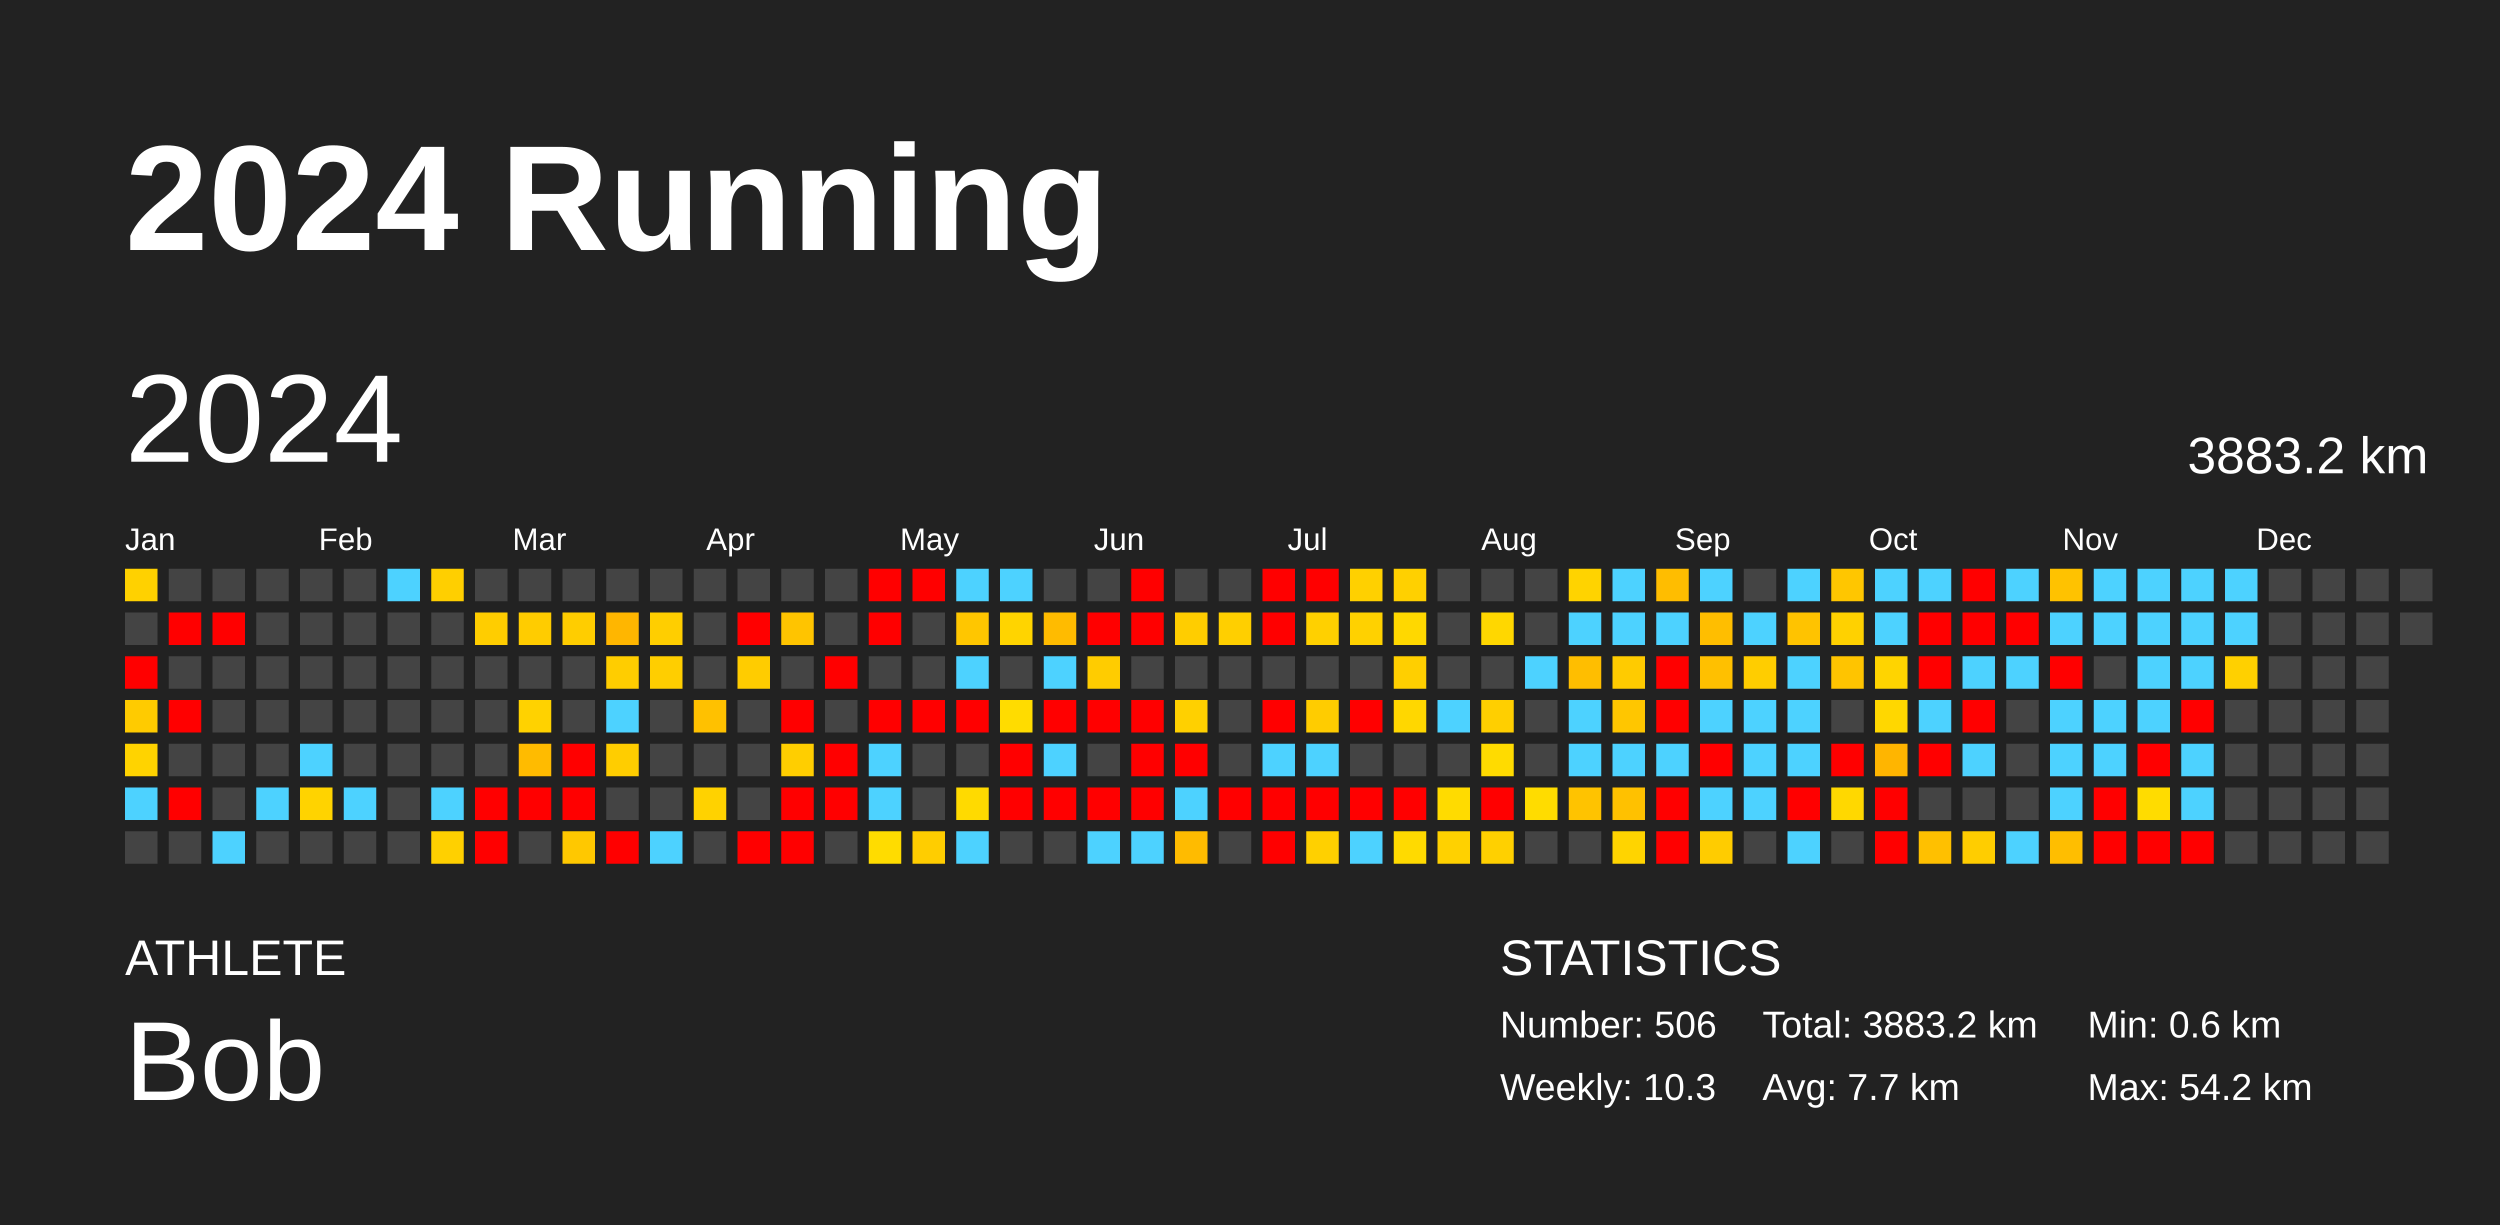
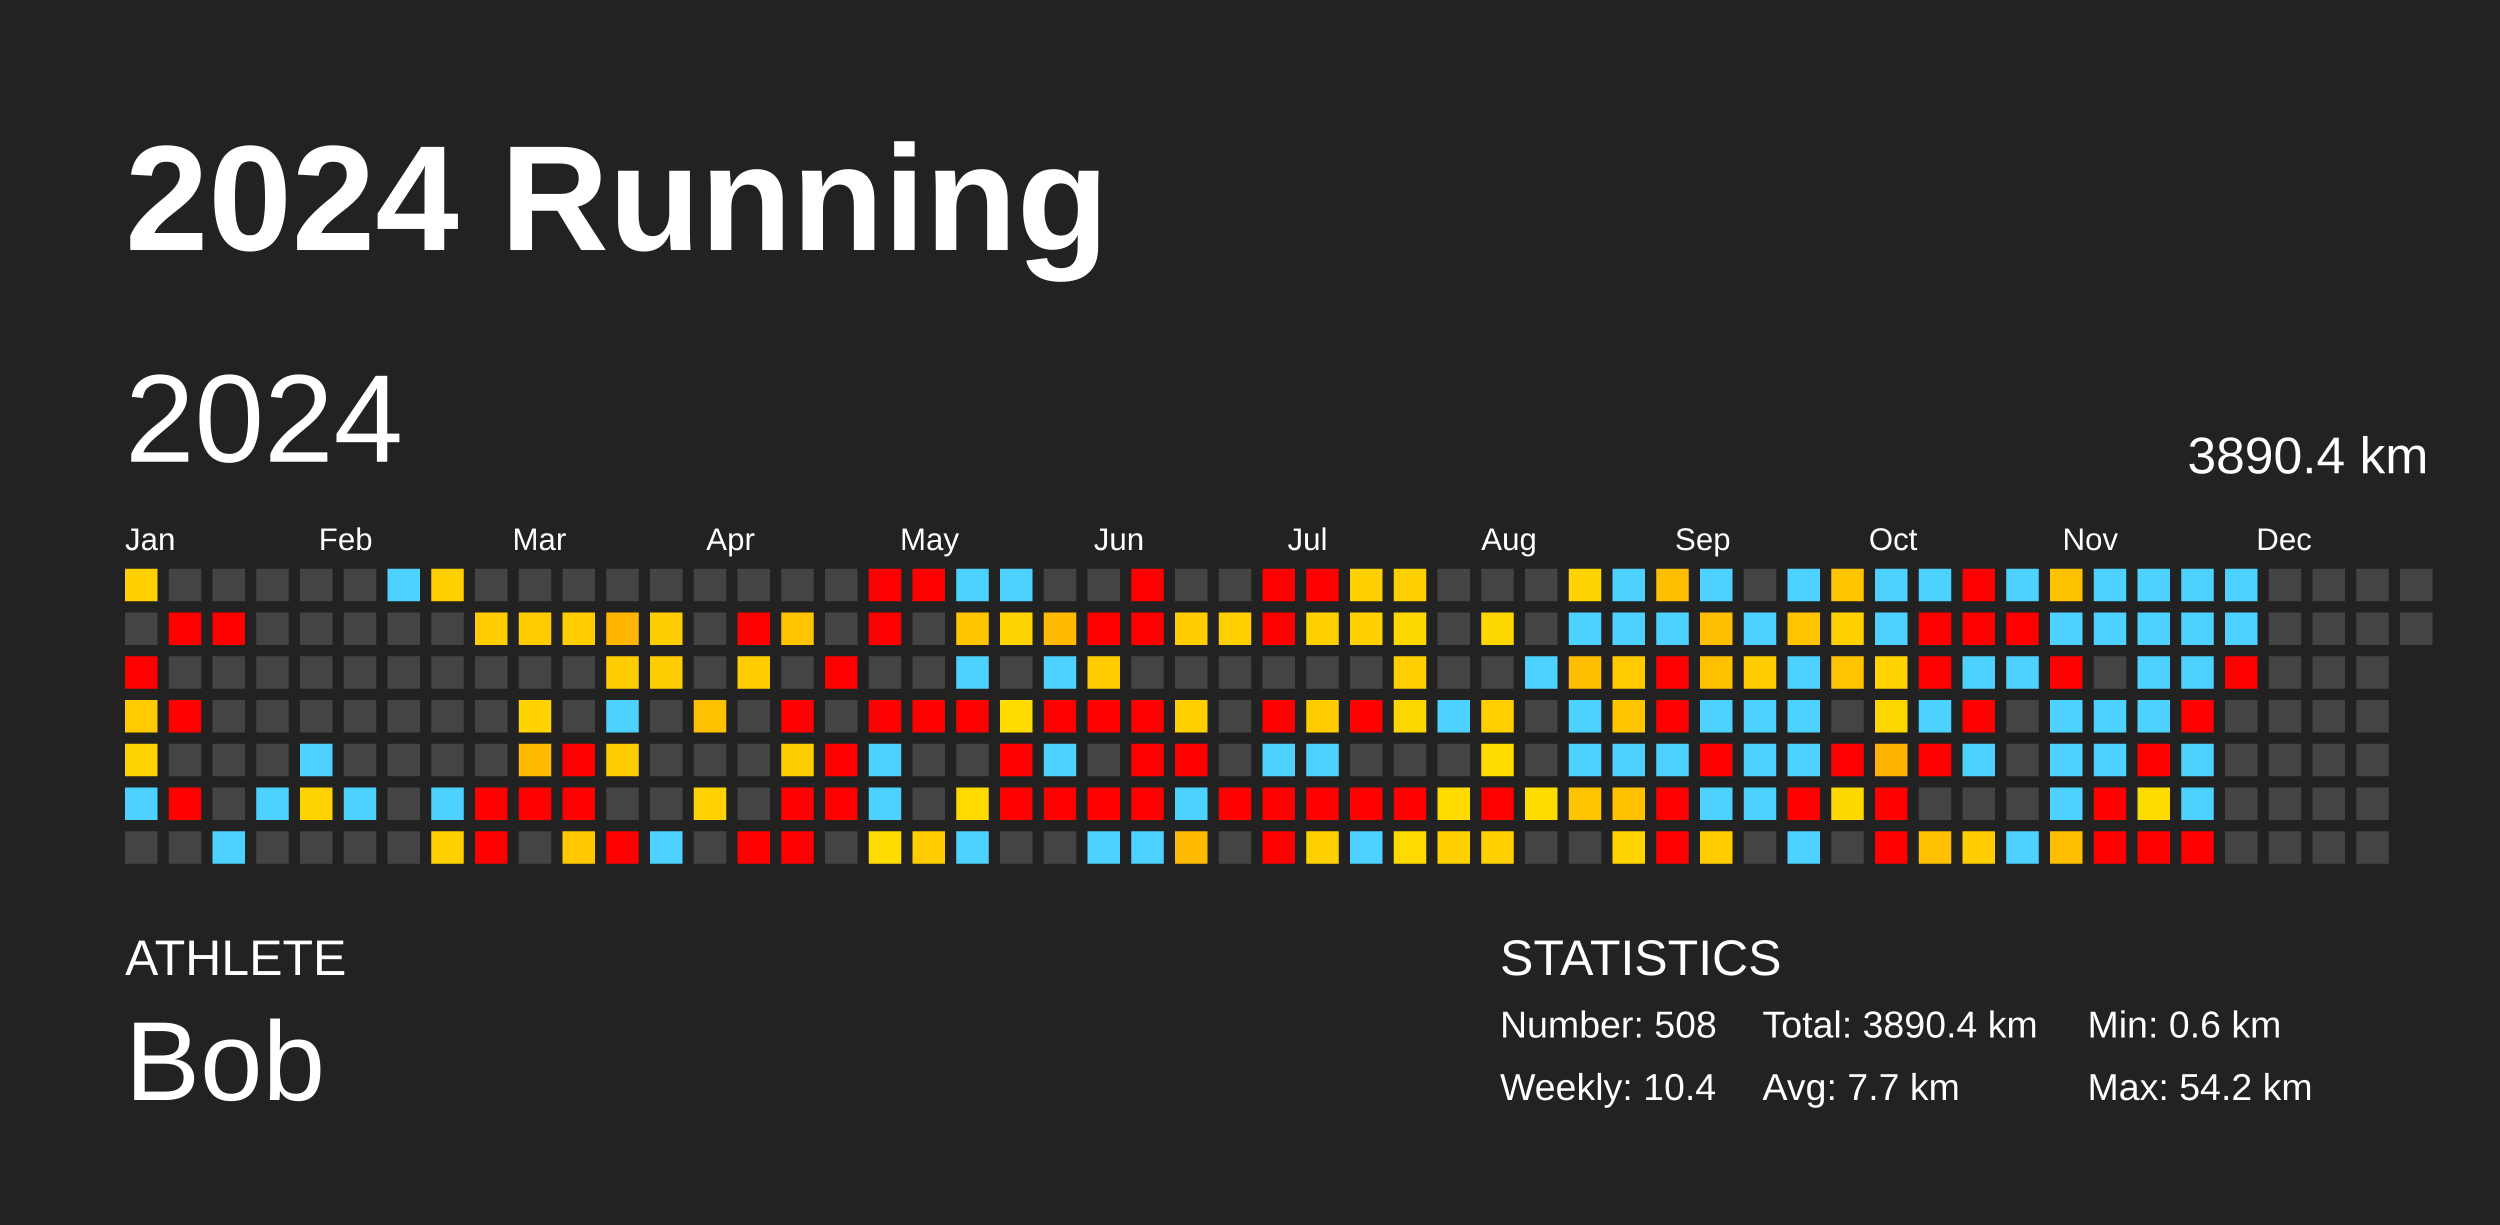
<svg xmlns="http://www.w3.org/2000/svg" baseProfile="full" height="98mm" version="1.1" viewBox="0,0,200,98" width="200mm">
  <defs />
  <rect fill="#222222" height="98" width="200" x="0" y="0" />
  <text fill="#FFFFFF" style="font-size:12px; font-family:Arial; font-weight:bold;" x="10" y="20">2024 Running</text>
  <text fill="#FFFFFF" style="font-size:4px; font-family:Arial" x="10" y="78">ATHLETE</text>
  <text fill="#FFFFFF" style="font-size:9px; font-family:Arial" x="10" y="88">Bob</text>
  <text fill="#FFFFFF" style="font-size:4px; font-family:Arial" x="120" y="78">STATISTICS</text>
-   <text fill="#FFFFFF" style="font-size:3px; font-family:Arial" x="120" y="83">Number: 506</text>
-   <text fill="#FFFFFF" style="font-size:3px; font-family:Arial" x="120" y="88">Weekly: 10.3</text>
-   <text fill="#FFFFFF" style="font-size:3px; font-family:Arial" x="141" y="83">Total: 3883.2 km</text>
+   <text fill="#FFFFFF" style="font-size:3px; font-family:Arial" x="120" y="83">Number: 508</text>
+   <text fill="#FFFFFF" style="font-size:3px; font-family:Arial" x="120" y="88">Weekly: 10.4</text>
+   <text fill="#FFFFFF" style="font-size:3px; font-family:Arial" x="141" y="83">Total: 3890.4 km</text>
  <text fill="#FFFFFF" style="font-size:3px; font-family:Arial" x="141" y="88">Avg: 7.7 km</text>
  <text fill="#FFFFFF" style="font-size:3px; font-family:Arial" x="167" y="83">Min: 0.6 km</text>
  <text fill="#FFFFFF" style="font-size:3px; font-family:Arial" x="167" y="88">Max: 54.2 km</text>
  <text dominant-baseline="hanging" fill="#FFFFFF" style="font-size:10.0px; font-family:Arial;" x="10" y="30">2024</text>
-   <text dominant-baseline="hanging" fill="#FFFFFF" style="font-size:4.125px; font-family:Arial;" x="175" y="35">3883.2 km</text>
+   <text dominant-baseline="hanging" fill="#FFFFFF" style="font-size:4.125px; font-family:Arial;" x="175" y="35">3890.4 km</text>
  <text fill="#FFFFFF" style="font-size:2.5px; font-family:Arial" x="10.0" y="44">Jan</text>
  <text fill="#FFFFFF" style="font-size:2.5px; font-family:Arial" x="25.5" y="44">Feb</text>
  <text fill="#FFFFFF" style="font-size:2.5px; font-family:Arial" x="41.0" y="44">Mar</text>
  <text fill="#FFFFFF" style="font-size:2.5px; font-family:Arial" x="56.5" y="44">Apr</text>
  <text fill="#FFFFFF" style="font-size:2.5px; font-family:Arial" x="72.0" y="44">May</text>
  <text fill="#FFFFFF" style="font-size:2.5px; font-family:Arial" x="87.5" y="44">Jun</text>
  <text fill="#FFFFFF" style="font-size:2.5px; font-family:Arial" x="103.0" y="44">Jul</text>
  <text fill="#FFFFFF" style="font-size:2.5px; font-family:Arial" x="118.5" y="44">Aug</text>
  <text fill="#FFFFFF" style="font-size:2.5px; font-family:Arial" x="134.0" y="44">Sep</text>
  <text fill="#FFFFFF" style="font-size:2.5px; font-family:Arial" x="149.5" y="44">Oct</text>
  <text fill="#FFFFFF" style="font-size:2.5px; font-family:Arial" x="165.0" y="44">Nov</text>
  <text fill="#FFFFFF" style="font-size:2.5px; font-family:Arial" x="180.5" y="44">Dec</text>
  <rect fill="#ffd100" height="2.6" width="2.6" x="10.0" y="45.5" />
  <rect fill="#444444" height="2.6" width="2.6" x="10.0" y="49.0" />
  <rect fill="red" height="2.6" width="2.6" x="10.0" y="52.5" />
  <rect fill="#ffcb00" height="2.6" width="2.6" x="10.0" y="56.0" />
  <rect fill="#ffd300" height="2.6" width="2.6" x="10.0" y="59.5" />
  <rect fill="#4dd2ff" height="2.6" width="2.6" x="10.0" y="63.0" />
  <rect fill="#444444" height="2.6" width="2.6" x="10.0" y="66.5" />
  <rect fill="#444444" height="2.6" width="2.6" x="13.5" y="45.5" />
  <rect fill="red" height="2.6" width="2.6" x="13.5" y="49.0" />
  <rect fill="#444444" height="2.6" width="2.6" x="13.5" y="52.5" />
  <rect fill="red" height="2.6" width="2.6" x="13.5" y="56.0" />
  <rect fill="#444444" height="2.6" width="2.6" x="13.5" y="59.5" />
  <rect fill="red" height="2.6" width="2.6" x="13.5" y="63.0" />
  <rect fill="#444444" height="2.6" width="2.6" x="13.5" y="66.5" />
  <rect fill="#444444" height="2.6" width="2.6" x="17.0" y="45.5" />
  <rect fill="red" height="2.6" width="2.6" x="17.0" y="49.0" />
  <rect fill="#444444" height="2.6" width="2.6" x="17.0" y="52.5" />
  <rect fill="#444444" height="2.6" width="2.6" x="17.0" y="56.0" />
  <rect fill="#444444" height="2.6" width="2.6" x="17.0" y="59.5" />
  <rect fill="#444444" height="2.6" width="2.6" x="17.0" y="63.0" />
  <rect fill="#4dd2ff" height="2.6" width="2.6" x="17.0" y="66.5" />
  <rect fill="#444444" height="2.6" width="2.6" x="20.5" y="45.5" />
  <rect fill="#444444" height="2.6" width="2.6" x="20.5" y="49.0" />
  <rect fill="#444444" height="2.6" width="2.6" x="20.5" y="52.5" />
  <rect fill="#444444" height="2.6" width="2.6" x="20.5" y="56.0" />
  <rect fill="#444444" height="2.6" width="2.6" x="20.5" y="59.5" />
  <rect fill="#4dd2ff" height="2.6" width="2.6" x="20.5" y="63.0" />
  <rect fill="#444444" height="2.6" width="2.6" x="20.5" y="66.5" />
  <rect fill="#444444" height="2.6" width="2.6" x="24.0" y="45.5" />
  <rect fill="#444444" height="2.6" width="2.6" x="24.0" y="49.0" />
  <rect fill="#444444" height="2.6" width="2.6" x="24.0" y="52.5" />
  <rect fill="#444444" height="2.6" width="2.6" x="24.0" y="56.0" />
  <rect fill="#4dd2ff" height="2.6" width="2.6" x="24.0" y="59.5" />
  <rect fill="#ffd300" height="2.6" width="2.6" x="24.0" y="63.0" />
  <rect fill="#444444" height="2.6" width="2.6" x="24.0" y="66.5" />
  <rect fill="#444444" height="2.6" width="2.6" x="27.5" y="45.5" />
  <rect fill="#444444" height="2.6" width="2.6" x="27.5" y="49.0" />
  <rect fill="#444444" height="2.6" width="2.6" x="27.5" y="52.5" />
  <rect fill="#444444" height="2.6" width="2.6" x="27.5" y="56.0" />
  <rect fill="#444444" height="2.6" width="2.6" x="27.5" y="59.5" />
  <rect fill="#4dd2ff" height="2.6" width="2.6" x="27.5" y="63.0" />
  <rect fill="#444444" height="2.6" width="2.6" x="27.5" y="66.5" />
  <rect fill="#4dd2ff" height="2.6" width="2.6" x="31.0" y="45.5" />
  <rect fill="#444444" height="2.6" width="2.6" x="31.0" y="49.0" />
  <rect fill="#444444" height="2.6" width="2.6" x="31.0" y="52.5" />
  <rect fill="#444444" height="2.6" width="2.6" x="31.0" y="56.0" />
  <rect fill="#444444" height="2.6" width="2.6" x="31.0" y="59.5" />
  <rect fill="#444444" height="2.6" width="2.6" x="31.0" y="63.0" />
  <rect fill="#444444" height="2.6" width="2.6" x="31.0" y="66.5" />
  <rect fill="#ffcf00" height="2.6" width="2.6" x="34.5" y="45.5" />
  <rect fill="#444444" height="2.6" width="2.6" x="34.5" y="49.0" />
  <rect fill="#444444" height="2.6" width="2.6" x="34.5" y="52.5" />
  <rect fill="#444444" height="2.6" width="2.6" x="34.5" y="56.0" />
  <rect fill="#444444" height="2.6" width="2.6" x="34.5" y="59.5" />
  <rect fill="#4dd2ff" height="2.6" width="2.6" x="34.5" y="63.0" />
  <rect fill="#ffd000" height="2.6" width="2.6" x="34.5" y="66.5" />
  <rect fill="#444444" height="2.6" width="2.6" x="38.0" y="45.5" />
  <rect fill="#ffcd00" height="2.6" width="2.6" x="38.0" y="49.0" />
  <rect fill="#444444" height="2.6" width="2.6" x="38.0" y="52.5" />
  <rect fill="#444444" height="2.6" width="2.6" x="38.0" y="56.0" />
  <rect fill="#444444" height="2.6" width="2.6" x="38.0" y="59.5" />
  <rect fill="red" height="2.6" width="2.6" x="38.0" y="63.0" />
  <rect fill="red" height="2.6" width="2.6" x="38.0" y="66.5" />
  <rect fill="#444444" height="2.6" width="2.6" x="41.5" y="45.5" />
  <rect fill="#ffcc00" height="2.6" width="2.6" x="41.5" y="49.0" />
  <rect fill="#444444" height="2.6" width="2.6" x="41.5" y="52.5" />
  <rect fill="#ffd200" height="2.6" width="2.6" x="41.5" y="56.0" />
  <rect fill="#ffbb00" height="2.6" width="2.6" x="41.5" y="59.5" />
  <rect fill="red" height="2.6" width="2.6" x="41.5" y="63.0" />
  <rect fill="#444444" height="2.6" width="2.6" x="41.5" y="66.5" />
  <rect fill="#444444" height="2.6" width="2.6" x="45.0" y="45.5" />
  <rect fill="#ffcd00" height="2.6" width="2.6" x="45.0" y="49.0" />
  <rect fill="#444444" height="2.6" width="2.6" x="45.0" y="52.5" />
  <rect fill="#444444" height="2.6" width="2.6" x="45.0" y="56.0" />
  <rect fill="red" height="2.6" width="2.6" x="45.0" y="59.5" />
  <rect fill="red" height="2.6" width="2.6" x="45.0" y="63.0" />
  <rect fill="#ffc800" height="2.6" width="2.6" x="45.0" y="66.5" />
  <rect fill="#444444" height="2.6" width="2.6" x="48.5" y="45.5" />
  <rect fill="#ffb600" height="2.6" width="2.6" x="48.5" y="49.0" />
  <rect fill="#ffcd00" height="2.6" width="2.6" x="48.5" y="52.5" />
  <rect fill="#4dd2ff" height="2.6" width="2.6" x="48.5" y="56.0" />
  <rect fill="#ffcd00" height="2.6" width="2.6" x="48.5" y="59.5" />
  <rect fill="#444444" height="2.6" width="2.6" x="48.5" y="63.0" />
  <rect fill="red" height="2.6" width="2.6" x="48.5" y="66.5" />
  <rect fill="#444444" height="2.6" width="2.6" x="52.0" y="45.5" />
  <rect fill="#ffce00" height="2.6" width="2.6" x="52.0" y="49.0" />
  <rect fill="#ffce00" height="2.6" width="2.6" x="52.0" y="52.5" />
  <rect fill="#444444" height="2.6" width="2.6" x="52.0" y="56.0" />
  <rect fill="#444444" height="2.6" width="2.6" x="52.0" y="59.5" />
  <rect fill="#444444" height="2.6" width="2.6" x="52.0" y="63.0" />
  <rect fill="#4dd2ff" height="2.6" width="2.6" x="52.0" y="66.5" />
  <rect fill="#444444" height="2.6" width="2.6" x="55.5" y="45.5" />
  <rect fill="#444444" height="2.6" width="2.6" x="55.5" y="49.0" />
  <rect fill="#444444" height="2.6" width="2.6" x="55.5" y="52.5" />
  <rect fill="#ffc100" height="2.6" width="2.6" x="55.5" y="56.0" />
  <rect fill="#444444" height="2.6" width="2.6" x="55.5" y="59.5" />
  <rect fill="#ffd200" height="2.6" width="2.6" x="55.5" y="63.0" />
  <rect fill="#444444" height="2.6" width="2.6" x="55.5" y="66.5" />
  <rect fill="#444444" height="2.6" width="2.6" x="59.0" y="45.5" />
  <rect fill="red" height="2.6" width="2.6" x="59.0" y="49.0" />
  <rect fill="#ffcc00" height="2.6" width="2.6" x="59.0" y="52.5" />
  <rect fill="#444444" height="2.6" width="2.6" x="59.0" y="56.0" />
  <rect fill="#444444" height="2.6" width="2.6" x="59.0" y="59.5" />
  <rect fill="#444444" height="2.6" width="2.6" x="59.0" y="63.0" />
  <rect fill="red" height="2.6" width="2.6" x="59.0" y="66.5" />
  <rect fill="#444444" height="2.6" width="2.6" x="62.5" y="45.5" />
  <rect fill="#ffc400" height="2.6" width="2.6" x="62.5" y="49.0" />
  <rect fill="#444444" height="2.6" width="2.6" x="62.5" y="52.5" />
  <rect fill="red" height="2.6" width="2.6" x="62.5" y="56.0" />
  <rect fill="#ffce00" height="2.6" width="2.6" x="62.5" y="59.5" />
  <rect fill="red" height="2.6" width="2.6" x="62.5" y="63.0" />
  <rect fill="red" height="2.6" width="2.6" x="62.5" y="66.5" />
  <rect fill="#444444" height="2.6" width="2.6" x="66.0" y="45.5" />
  <rect fill="#444444" height="2.6" width="2.6" x="66.0" y="49.0" />
  <rect fill="red" height="2.6" width="2.6" x="66.0" y="52.5" />
  <rect fill="#444444" height="2.6" width="2.6" x="66.0" y="56.0" />
  <rect fill="red" height="2.6" width="2.6" x="66.0" y="59.5" />
  <rect fill="red" height="2.6" width="2.6" x="66.0" y="63.0" />
  <rect fill="#444444" height="2.6" width="2.6" x="66.0" y="66.5" />
  <rect fill="red" height="2.6" width="2.6" x="69.5" y="45.5" />
  <rect fill="red" height="2.6" width="2.6" x="69.5" y="49.0" />
  <rect fill="#444444" height="2.6" width="2.6" x="69.5" y="52.5" />
  <rect fill="red" height="2.6" width="2.6" x="69.5" y="56.0" />
  <rect fill="#4dd2ff" height="2.6" width="2.6" x="69.5" y="59.5" />
  <rect fill="#4dd2ff" height="2.6" width="2.6" x="69.5" y="63.0" />
  <rect fill="#ffdc00" height="2.6" width="2.6" x="69.5" y="66.5" />
  <rect fill="red" height="2.6" width="2.6" x="73.0" y="45.5" />
  <rect fill="#444444" height="2.6" width="2.6" x="73.0" y="49.0" />
  <rect fill="#444444" height="2.6" width="2.6" x="73.0" y="52.5" />
  <rect fill="red" height="2.6" width="2.6" x="73.0" y="56.0" />
  <rect fill="#444444" height="2.6" width="2.6" x="73.0" y="59.5" />
  <rect fill="#444444" height="2.6" width="2.6" x="73.0" y="63.0" />
  <rect fill="#ffcd00" height="2.6" width="2.6" x="73.0" y="66.5" />
  <rect fill="#4dd2ff" height="2.6" width="2.6" x="76.5" y="45.5" />
  <rect fill="#ffc600" height="2.6" width="2.6" x="76.5" y="49.0" />
  <rect fill="#4dd2ff" height="2.6" width="2.6" x="76.5" y="52.5" />
  <rect fill="red" height="2.6" width="2.6" x="76.5" y="56.0" />
  <rect fill="#444444" height="2.6" width="2.6" x="76.5" y="59.5" />
  <rect fill="#ffda00" height="2.6" width="2.6" x="76.5" y="63.0" />
  <rect fill="#4dd2ff" height="2.6" width="2.6" x="76.5" y="66.5" />
  <rect fill="#4dd2ff" height="2.6" width="2.6" x="80.0" y="45.5" />
  <rect fill="#ffd400" height="2.6" width="2.6" x="80.0" y="49.0" />
  <rect fill="#444444" height="2.6" width="2.6" x="80.0" y="52.5" />
  <rect fill="#ffdc00" height="2.6" width="2.6" x="80.0" y="56.0" />
  <rect fill="red" height="2.6" width="2.6" x="80.0" y="59.5" />
  <rect fill="red" height="2.6" width="2.6" x="80.0" y="63.0" />
  <rect fill="#444444" height="2.6" width="2.6" x="80.0" y="66.5" />
  <rect fill="#444444" height="2.6" width="2.6" x="83.5" y="45.5" />
  <rect fill="#ffbb00" height="2.6" width="2.6" x="83.5" y="49.0" />
  <rect fill="#4dd2ff" height="2.6" width="2.6" x="83.5" y="52.5" />
  <rect fill="red" height="2.6" width="2.6" x="83.5" y="56.0" />
  <rect fill="#4dd2ff" height="2.6" width="2.6" x="83.5" y="59.5" />
  <rect fill="red" height="2.6" width="2.6" x="83.5" y="63.0" />
  <rect fill="#444444" height="2.6" width="2.6" x="83.5" y="66.5" />
  <rect fill="#444444" height="2.6" width="2.6" x="87.0" y="45.5" />
  <rect fill="red" height="2.6" width="2.6" x="87.0" y="49.0" />
  <rect fill="#ffcc00" height="2.6" width="2.6" x="87.0" y="52.5" />
  <rect fill="red" height="2.6" width="2.6" x="87.0" y="56.0" />
  <rect fill="#444444" height="2.6" width="2.6" x="87.0" y="59.5" />
  <rect fill="red" height="2.6" width="2.6" x="87.0" y="63.0" />
  <rect fill="#4dd2ff" height="2.6" width="2.6" x="87.0" y="66.5" />
  <rect fill="red" height="2.6" width="2.6" x="90.5" y="45.5" />
  <rect fill="red" height="2.6" width="2.6" x="90.5" y="49.0" />
  <rect fill="#444444" height="2.6" width="2.6" x="90.5" y="52.5" />
  <rect fill="red" height="2.6" width="2.6" x="90.5" y="56.0" />
  <rect fill="red" height="2.6" width="2.6" x="90.5" y="59.5" />
  <rect fill="red" height="2.6" width="2.6" x="90.5" y="63.0" />
  <rect fill="#4dd2ff" height="2.6" width="2.6" x="90.5" y="66.5" />
  <rect fill="#444444" height="2.6" width="2.6" x="94.0" y="45.5" />
  <rect fill="#ffcd00" height="2.6" width="2.6" x="94.0" y="49.0" />
  <rect fill="#444444" height="2.6" width="2.6" x="94.0" y="52.5" />
  <rect fill="#ffd000" height="2.6" width="2.6" x="94.0" y="56.0" />
  <rect fill="red" height="2.6" width="2.6" x="94.0" y="59.5" />
  <rect fill="#4dd2ff" height="2.6" width="2.6" x="94.0" y="63.0" />
  <rect fill="#ffbb00" height="2.6" width="2.6" x="94.0" y="66.5" />
  <rect fill="#444444" height="2.6" width="2.6" x="97.5" y="45.5" />
  <rect fill="#ffcf00" height="2.6" width="2.6" x="97.5" y="49.0" />
  <rect fill="#444444" height="2.6" width="2.6" x="97.5" y="52.5" />
  <rect fill="#444444" height="2.6" width="2.6" x="97.5" y="56.0" />
  <rect fill="#444444" height="2.6" width="2.6" x="97.5" y="59.5" />
  <rect fill="red" height="2.6" width="2.6" x="97.5" y="63.0" />
  <rect fill="#444444" height="2.6" width="2.6" x="97.5" y="66.5" />
  <rect fill="red" height="2.6" width="2.6" x="101.0" y="45.5" />
  <rect fill="red" height="2.6" width="2.6" x="101.0" y="49.0" />
  <rect fill="#444444" height="2.6" width="2.6" x="101.0" y="52.5" />
  <rect fill="red" height="2.6" width="2.6" x="101.0" y="56.0" />
  <rect fill="#4dd2ff" height="2.6" width="2.6" x="101.0" y="59.5" />
  <rect fill="red" height="2.6" width="2.6" x="101.0" y="63.0" />
  <rect fill="red" height="2.6" width="2.6" x="101.0" y="66.5" />
  <rect fill="red" height="2.6" width="2.6" x="104.5" y="45.5" />
  <rect fill="#ffd000" height="2.6" width="2.6" x="104.5" y="49.0" />
  <rect fill="#444444" height="2.6" width="2.6" x="104.5" y="52.5" />
  <rect fill="#ffcc00" height="2.6" width="2.6" x="104.5" y="56.0" />
  <rect fill="#4dd2ff" height="2.6" width="2.6" x="104.5" y="59.5" />
  <rect fill="red" height="2.6" width="2.6" x="104.5" y="63.0" />
  <rect fill="#ffd000" height="2.6" width="2.6" x="104.5" y="66.5" />
  <rect fill="#ffd000" height="2.6" width="2.6" x="108.0" y="45.5" />
  <rect fill="#ffd100" height="2.6" width="2.6" x="108.0" y="49.0" />
  <rect fill="#444444" height="2.6" width="2.6" x="108.0" y="52.5" />
  <rect fill="red" height="2.6" width="2.6" x="108.0" y="56.0" />
  <rect fill="#444444" height="2.6" width="2.6" x="108.0" y="59.5" />
  <rect fill="red" height="2.6" width="2.6" x="108.0" y="63.0" />
  <rect fill="#4dd2ff" height="2.6" width="2.6" x="108.0" y="66.5" />
  <rect fill="#ffd000" height="2.6" width="2.6" x="111.5" y="45.5" />
  <rect fill="#ffd800" height="2.6" width="2.6" x="111.5" y="49.0" />
  <rect fill="#ffcf00" height="2.6" width="2.6" x="111.5" y="52.5" />
  <rect fill="#ffd700" height="2.6" width="2.6" x="111.5" y="56.0" />
  <rect fill="#444444" height="2.6" width="2.6" x="111.5" y="59.5" />
  <rect fill="red" height="2.6" width="2.6" x="111.5" y="63.0" />
  <rect fill="#ffda00" height="2.6" width="2.6" x="111.5" y="66.5" />
  <rect fill="#444444" height="2.6" width="2.6" x="115.0" y="45.5" />
  <rect fill="#444444" height="2.6" width="2.6" x="115.0" y="49.0" />
  <rect fill="#444444" height="2.6" width="2.6" x="115.0" y="52.5" />
  <rect fill="#4dd2ff" height="2.6" width="2.6" x="115.0" y="56.0" />
  <rect fill="#444444" height="2.6" width="2.6" x="115.0" y="59.5" />
  <rect fill="#ffdb00" height="2.6" width="2.6" x="115.0" y="63.0" />
  <rect fill="#ffd100" height="2.6" width="2.6" x="115.0" y="66.5" />
  <rect fill="#444444" height="2.6" width="2.6" x="118.5" y="45.5" />
  <rect fill="#ffd700" height="2.6" width="2.6" x="118.5" y="49.0" />
  <rect fill="#444444" height="2.6" width="2.6" x="118.5" y="52.5" />
  <rect fill="#ffcf00" height="2.6" width="2.6" x="118.5" y="56.0" />
  <rect fill="#ffdb00" height="2.6" width="2.6" x="118.5" y="59.5" />
  <rect fill="red" height="2.6" width="2.6" x="118.5" y="63.0" />
  <rect fill="#ffd000" height="2.6" width="2.6" x="118.5" y="66.5" />
  <rect fill="#444444" height="2.6" width="2.6" x="122.0" y="45.5" />
  <rect fill="#444444" height="2.6" width="2.6" x="122.0" y="49.0" />
  <rect fill="#4dd2ff" height="2.6" width="2.6" x="122.0" y="52.5" />
  <rect fill="#444444" height="2.6" width="2.6" x="122.0" y="56.0" />
  <rect fill="#444444" height="2.6" width="2.6" x="122.0" y="59.5" />
  <rect fill="#ffdc00" height="2.6" width="2.6" x="122.0" y="63.0" />
  <rect fill="#444444" height="2.6" width="2.6" x="122.0" y="66.5" />
  <rect fill="#ffd300" height="2.6" width="2.6" x="125.5" y="45.5" />
  <rect fill="#4dd2ff" height="2.6" width="2.6" x="125.5" y="49.0" />
  <rect fill="#ffbe00" height="2.6" width="2.6" x="125.5" y="52.5" />
  <rect fill="#4dd2ff" height="2.6" width="2.6" x="125.5" y="56.0" />
  <rect fill="#4dd2ff" height="2.6" width="2.6" x="125.5" y="59.5" />
  <rect fill="#ffc300" height="2.6" width="2.6" x="125.5" y="63.0" />
  <rect fill="#444444" height="2.6" width="2.6" x="125.5" y="66.5" />
  <rect fill="#4dd2ff" height="2.6" width="2.6" x="129.0" y="45.5" />
  <rect fill="#4dd2ff" height="2.6" width="2.6" x="129.0" y="49.0" />
  <rect fill="#ffcb00" height="2.6" width="2.6" x="129.0" y="52.5" />
  <rect fill="#ffc600" height="2.6" width="2.6" x="129.0" y="56.0" />
  <rect fill="#4dd2ff" height="2.6" width="2.6" x="129.0" y="59.5" />
  <rect fill="#ffc100" height="2.6" width="2.6" x="129.0" y="63.0" />
  <rect fill="#ffd400" height="2.6" width="2.6" x="129.0" y="66.5" />
  <rect fill="#ffbd00" height="2.6" width="2.6" x="132.5" y="45.5" />
  <rect fill="#4dd2ff" height="2.6" width="2.6" x="132.5" y="49.0" />
  <rect fill="red" height="2.6" width="2.6" x="132.5" y="52.5" />
  <rect fill="red" height="2.6" width="2.6" x="132.5" y="56.0" />
  <rect fill="#4dd2ff" height="2.6" width="2.6" x="132.5" y="59.5" />
  <rect fill="red" height="2.6" width="2.6" x="132.5" y="63.0" />
  <rect fill="red" height="2.6" width="2.6" x="132.5" y="66.5" />
  <rect fill="#4dd2ff" height="2.6" width="2.6" x="136.0" y="45.5" />
  <rect fill="#ffbe00" height="2.6" width="2.6" x="136.0" y="49.0" />
  <rect fill="#ffc000" height="2.6" width="2.6" x="136.0" y="52.5" />
  <rect fill="#4dd2ff" height="2.6" width="2.6" x="136.0" y="56.0" />
  <rect fill="red" height="2.6" width="2.6" x="136.0" y="59.5" />
  <rect fill="#4dd2ff" height="2.6" width="2.6" x="136.0" y="63.0" />
  <rect fill="#ffcc00" height="2.6" width="2.6" x="136.0" y="66.5" />
  <rect fill="#444444" height="2.6" width="2.6" x="139.5" y="45.5" />
  <rect fill="#4dd2ff" height="2.6" width="2.6" x="139.5" y="49.0" />
  <rect fill="#ffcd00" height="2.6" width="2.6" x="139.5" y="52.5" />
  <rect fill="#4dd2ff" height="2.6" width="2.6" x="139.5" y="56.0" />
  <rect fill="#4dd2ff" height="2.6" width="2.6" x="139.5" y="59.5" />
  <rect fill="#4dd2ff" height="2.6" width="2.6" x="139.5" y="63.0" />
  <rect fill="#444444" height="2.6" width="2.6" x="139.5" y="66.5" />
  <rect fill="#4dd2ff" height="2.6" width="2.6" x="143.0" y="45.5" />
  <rect fill="#ffc300" height="2.6" width="2.6" x="143.0" y="49.0" />
  <rect fill="#4dd2ff" height="2.6" width="2.6" x="143.0" y="52.5" />
  <rect fill="#4dd2ff" height="2.6" width="2.6" x="143.0" y="56.0" />
  <rect fill="#4dd2ff" height="2.6" width="2.6" x="143.0" y="59.5" />
  <rect fill="red" height="2.6" width="2.6" x="143.0" y="63.0" />
  <rect fill="#4dd2ff" height="2.6" width="2.6" x="143.0" y="66.5" />
  <rect fill="#ffc600" height="2.6" width="2.6" x="146.5" y="45.5" />
  <rect fill="#ffd100" height="2.6" width="2.6" x="146.5" y="49.0" />
  <rect fill="#ffc400" height="2.6" width="2.6" x="146.5" y="52.5" />
  <rect fill="#444444" height="2.6" width="2.6" x="146.5" y="56.0" />
  <rect fill="red" height="2.6" width="2.6" x="146.5" y="59.5" />
  <rect fill="#ffd800" height="2.6" width="2.6" x="146.5" y="63.0" />
  <rect fill="#444444" height="2.6" width="2.6" x="146.5" y="66.5" />
  <rect fill="#4dd2ff" height="2.6" width="2.6" x="150.0" y="45.5" />
  <rect fill="#4dd2ff" height="2.6" width="2.6" x="150.0" y="49.0" />
  <rect fill="#ffd400" height="2.6" width="2.6" x="150.0" y="52.5" />
  <rect fill="#ffd700" height="2.6" width="2.6" x="150.0" y="56.0" />
  <rect fill="#ffb500" height="2.6" width="2.6" x="150.0" y="59.5" />
  <rect fill="red" height="2.6" width="2.6" x="150.0" y="63.0" />
  <rect fill="red" height="2.6" width="2.6" x="150.0" y="66.5" />
  <rect fill="#4dd2ff" height="2.6" width="2.6" x="153.5" y="45.5" />
  <rect fill="red" height="2.6" width="2.6" x="153.5" y="49.0" />
  <rect fill="red" height="2.6" width="2.6" x="153.5" y="52.5" />
  <rect fill="#4dd2ff" height="2.6" width="2.6" x="153.5" y="56.0" />
  <rect fill="red" height="2.6" width="2.6" x="153.5" y="59.5" />
  <rect fill="#444444" height="2.6" width="2.6" x="153.5" y="63.0" />
  <rect fill="#ffc000" height="2.6" width="2.6" x="153.5" y="66.5" />
  <rect fill="red" height="2.6" width="2.6" x="157.0" y="45.5" />
  <rect fill="red" height="2.6" width="2.6" x="157.0" y="49.0" />
  <rect fill="#4dd2ff" height="2.6" width="2.6" x="157.0" y="52.5" />
  <rect fill="red" height="2.6" width="2.6" x="157.0" y="56.0" />
  <rect fill="#4dd2ff" height="2.6" width="2.6" x="157.0" y="59.5" />
  <rect fill="#444444" height="2.6" width="2.6" x="157.0" y="63.0" />
  <rect fill="#ffcd00" height="2.6" width="2.6" x="157.0" y="66.5" />
  <rect fill="#4dd2ff" height="2.6" width="2.6" x="160.5" y="45.5" />
  <rect fill="red" height="2.6" width="2.6" x="160.5" y="49.0" />
  <rect fill="#4dd2ff" height="2.6" width="2.6" x="160.5" y="52.5" />
  <rect fill="#444444" height="2.6" width="2.6" x="160.5" y="56.0" />
  <rect fill="#444444" height="2.6" width="2.6" x="160.5" y="59.5" />
  <rect fill="#444444" height="2.6" width="2.6" x="160.5" y="63.0" />
  <rect fill="#4dd2ff" height="2.6" width="2.6" x="160.5" y="66.5" />
  <rect fill="#ffc200" height="2.6" width="2.6" x="164.0" y="45.5" />
  <rect fill="#4dd2ff" height="2.6" width="2.6" x="164.0" y="49.0" />
  <rect fill="red" height="2.6" width="2.6" x="164.0" y="52.5" />
  <rect fill="#4dd2ff" height="2.6" width="2.6" x="164.0" y="56.0" />
  <rect fill="#4dd2ff" height="2.6" width="2.6" x="164.0" y="59.5" />
  <rect fill="#4dd2ff" height="2.6" width="2.6" x="164.0" y="63.0" />
  <rect fill="#ffbe00" height="2.6" width="2.6" x="164.0" y="66.5" />
  <rect fill="#4dd2ff" height="2.6" width="2.6" x="167.5" y="45.5" />
  <rect fill="#4dd2ff" height="2.6" width="2.6" x="167.5" y="49.0" />
  <rect fill="#444444" height="2.6" width="2.6" x="167.5" y="52.5" />
  <rect fill="#4dd2ff" height="2.6" width="2.6" x="167.5" y="56.0" />
  <rect fill="#4dd2ff" height="2.6" width="2.6" x="167.5" y="59.5" />
  <rect fill="red" height="2.6" width="2.6" x="167.5" y="63.0" />
  <rect fill="red" height="2.6" width="2.6" x="167.5" y="66.5" />
  <rect fill="#4dd2ff" height="2.6" width="2.6" x="171.0" y="45.5" />
  <rect fill="#4dd2ff" height="2.6" width="2.6" x="171.0" y="49.0" />
  <rect fill="#4dd2ff" height="2.6" width="2.6" x="171.0" y="52.5" />
  <rect fill="#4dd2ff" height="2.6" width="2.6" x="171.0" y="56.0" />
  <rect fill="red" height="2.6" width="2.6" x="171.0" y="59.5" />
  <rect fill="#ffdc00" height="2.6" width="2.6" x="171.0" y="63.0" />
  <rect fill="red" height="2.6" width="2.6" x="171.0" y="66.5" />
  <rect fill="#4dd2ff" height="2.6" width="2.6" x="174.5" y="45.5" />
  <rect fill="#4dd2ff" height="2.6" width="2.6" x="174.5" y="49.0" />
  <rect fill="#4dd2ff" height="2.6" width="2.6" x="174.5" y="52.5" />
  <rect fill="red" height="2.6" width="2.6" x="174.5" y="56.0" />
  <rect fill="#4dd2ff" height="2.6" width="2.6" x="174.5" y="59.5" />
  <rect fill="#4dd2ff" height="2.6" width="2.6" x="174.5" y="63.0" />
  <rect fill="red" height="2.6" width="2.6" x="174.5" y="66.5" />
  <rect fill="#4dd2ff" height="2.6" width="2.6" x="178.0" y="45.5" />
  <rect fill="#4dd2ff" height="2.6" width="2.6" x="178.0" y="49.0" />
-   <rect fill="#ffd000" height="2.6" width="2.6" x="178.0" y="52.5" />
+   <rect fill="red" height="2.6" width="2.6" x="178.0" y="52.5" />
  <rect fill="#444444" height="2.6" width="2.6" x="178.0" y="56.0" />
  <rect fill="#444444" height="2.6" width="2.6" x="178.0" y="59.5" />
  <rect fill="#444444" height="2.6" width="2.6" x="178.0" y="63.0" />
  <rect fill="#444444" height="2.6" width="2.6" x="178.0" y="66.5" />
  <rect fill="#444444" height="2.6" width="2.6" x="181.5" y="45.5" />
  <rect fill="#444444" height="2.6" width="2.6" x="181.5" y="49.0" />
  <rect fill="#444444" height="2.6" width="2.6" x="181.5" y="52.5" />
  <rect fill="#444444" height="2.6" width="2.6" x="181.5" y="56.0" />
  <rect fill="#444444" height="2.6" width="2.6" x="181.5" y="59.5" />
  <rect fill="#444444" height="2.6" width="2.6" x="181.5" y="63.0" />
  <rect fill="#444444" height="2.6" width="2.6" x="181.5" y="66.5" />
  <rect fill="#444444" height="2.6" width="2.6" x="185.0" y="45.5" />
  <rect fill="#444444" height="2.6" width="2.6" x="185.0" y="49.0" />
  <rect fill="#444444" height="2.6" width="2.6" x="185.0" y="52.5" />
  <rect fill="#444444" height="2.6" width="2.6" x="185.0" y="56.0" />
  <rect fill="#444444" height="2.6" width="2.6" x="185.0" y="59.5" />
  <rect fill="#444444" height="2.6" width="2.6" x="185.0" y="63.0" />
  <rect fill="#444444" height="2.6" width="2.6" x="185.0" y="66.5" />
  <rect fill="#444444" height="2.6" width="2.6" x="188.5" y="45.5" />
  <rect fill="#444444" height="2.6" width="2.6" x="188.5" y="49.0" />
  <rect fill="#444444" height="2.6" width="2.6" x="188.5" y="52.5" />
  <rect fill="#444444" height="2.6" width="2.6" x="188.5" y="56.0" />
  <rect fill="#444444" height="2.6" width="2.6" x="188.5" y="59.5" />
  <rect fill="#444444" height="2.6" width="2.6" x="188.5" y="63.0" />
  <rect fill="#444444" height="2.6" width="2.6" x="188.5" y="66.5" />
  <rect fill="#444444" height="2.6" width="2.6" x="192.0" y="45.5" />
  <rect fill="#444444" height="2.6" width="2.6" x="192.0" y="49.0" />
</svg>
